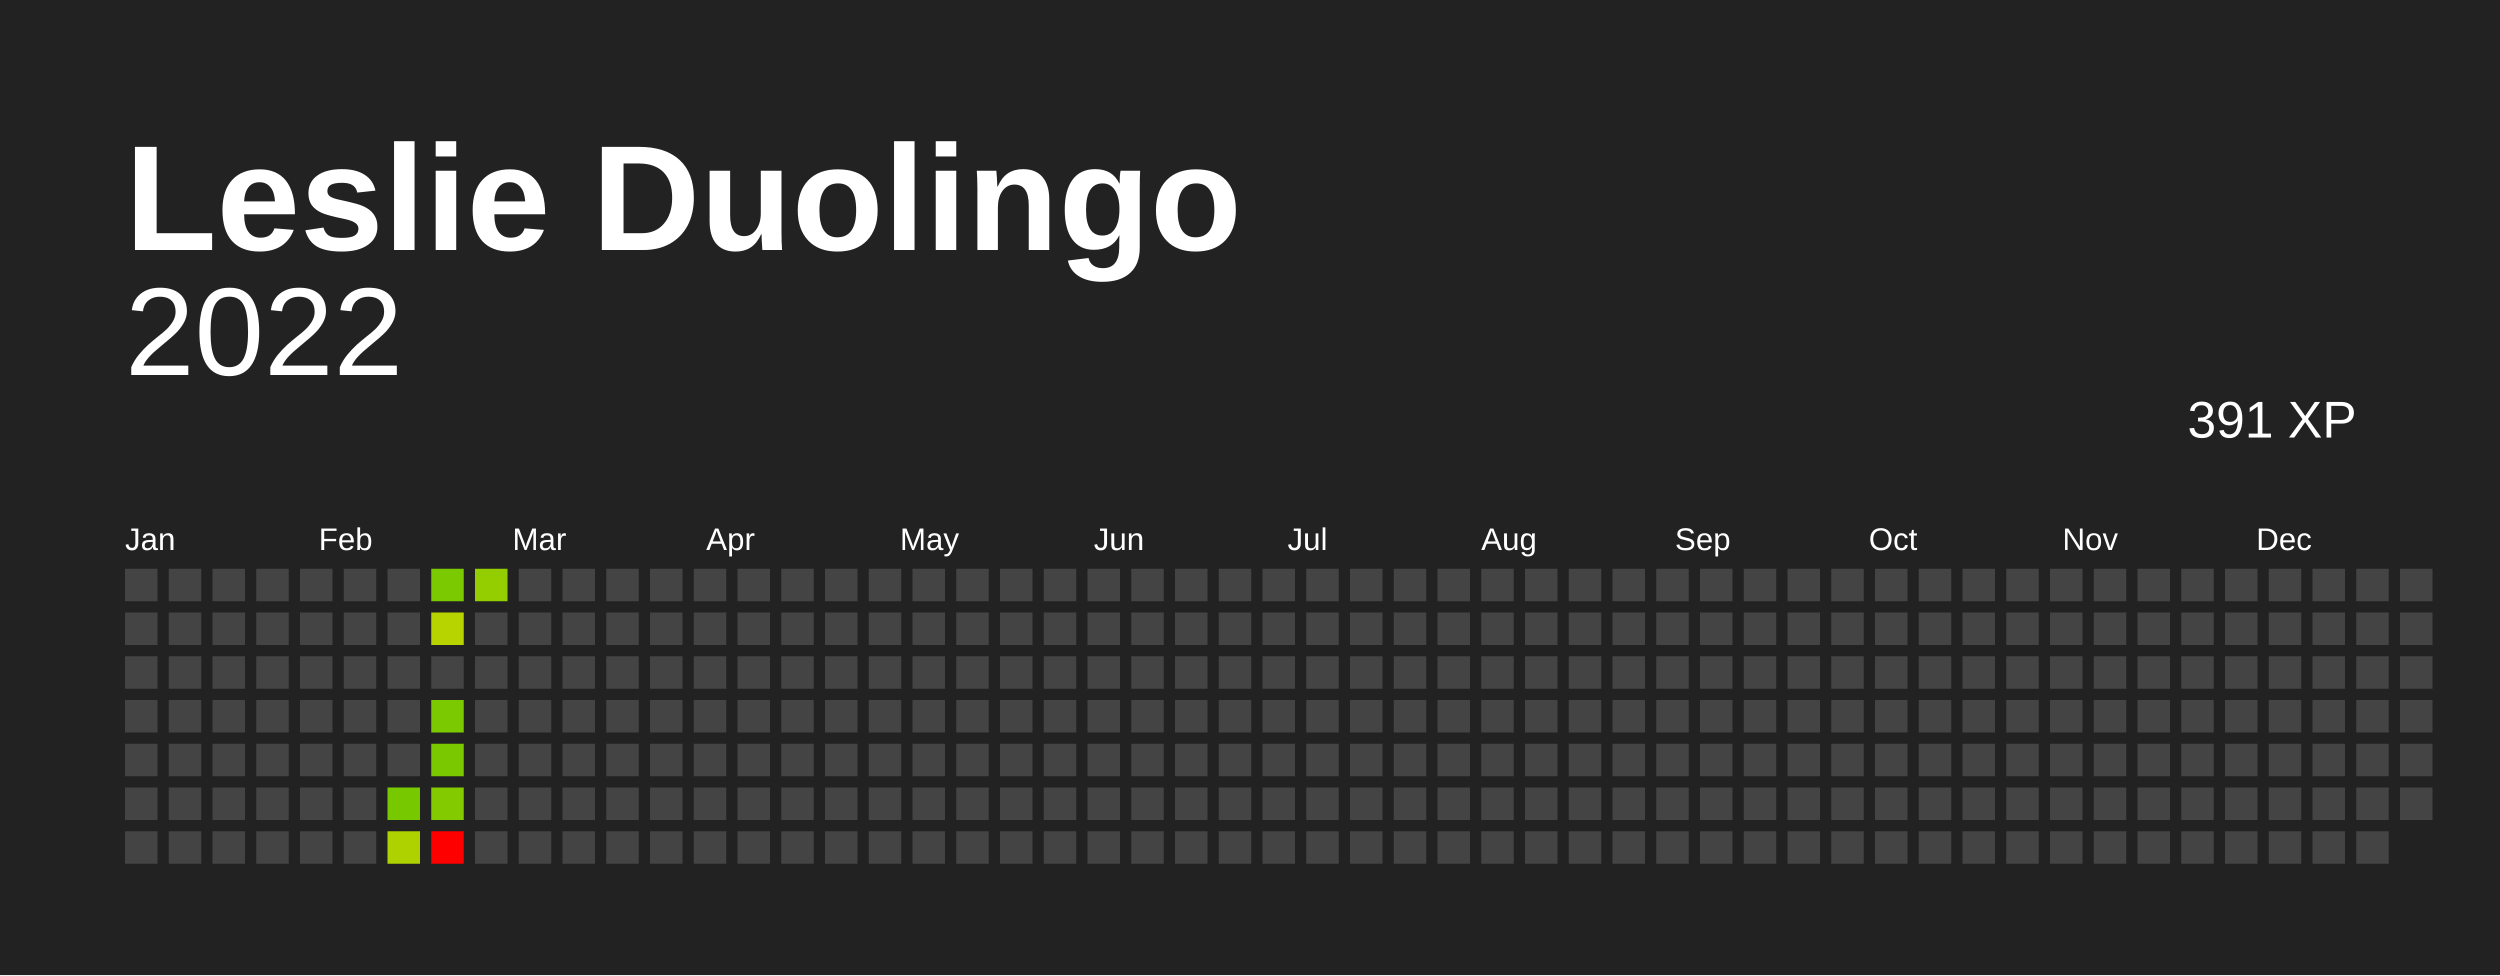
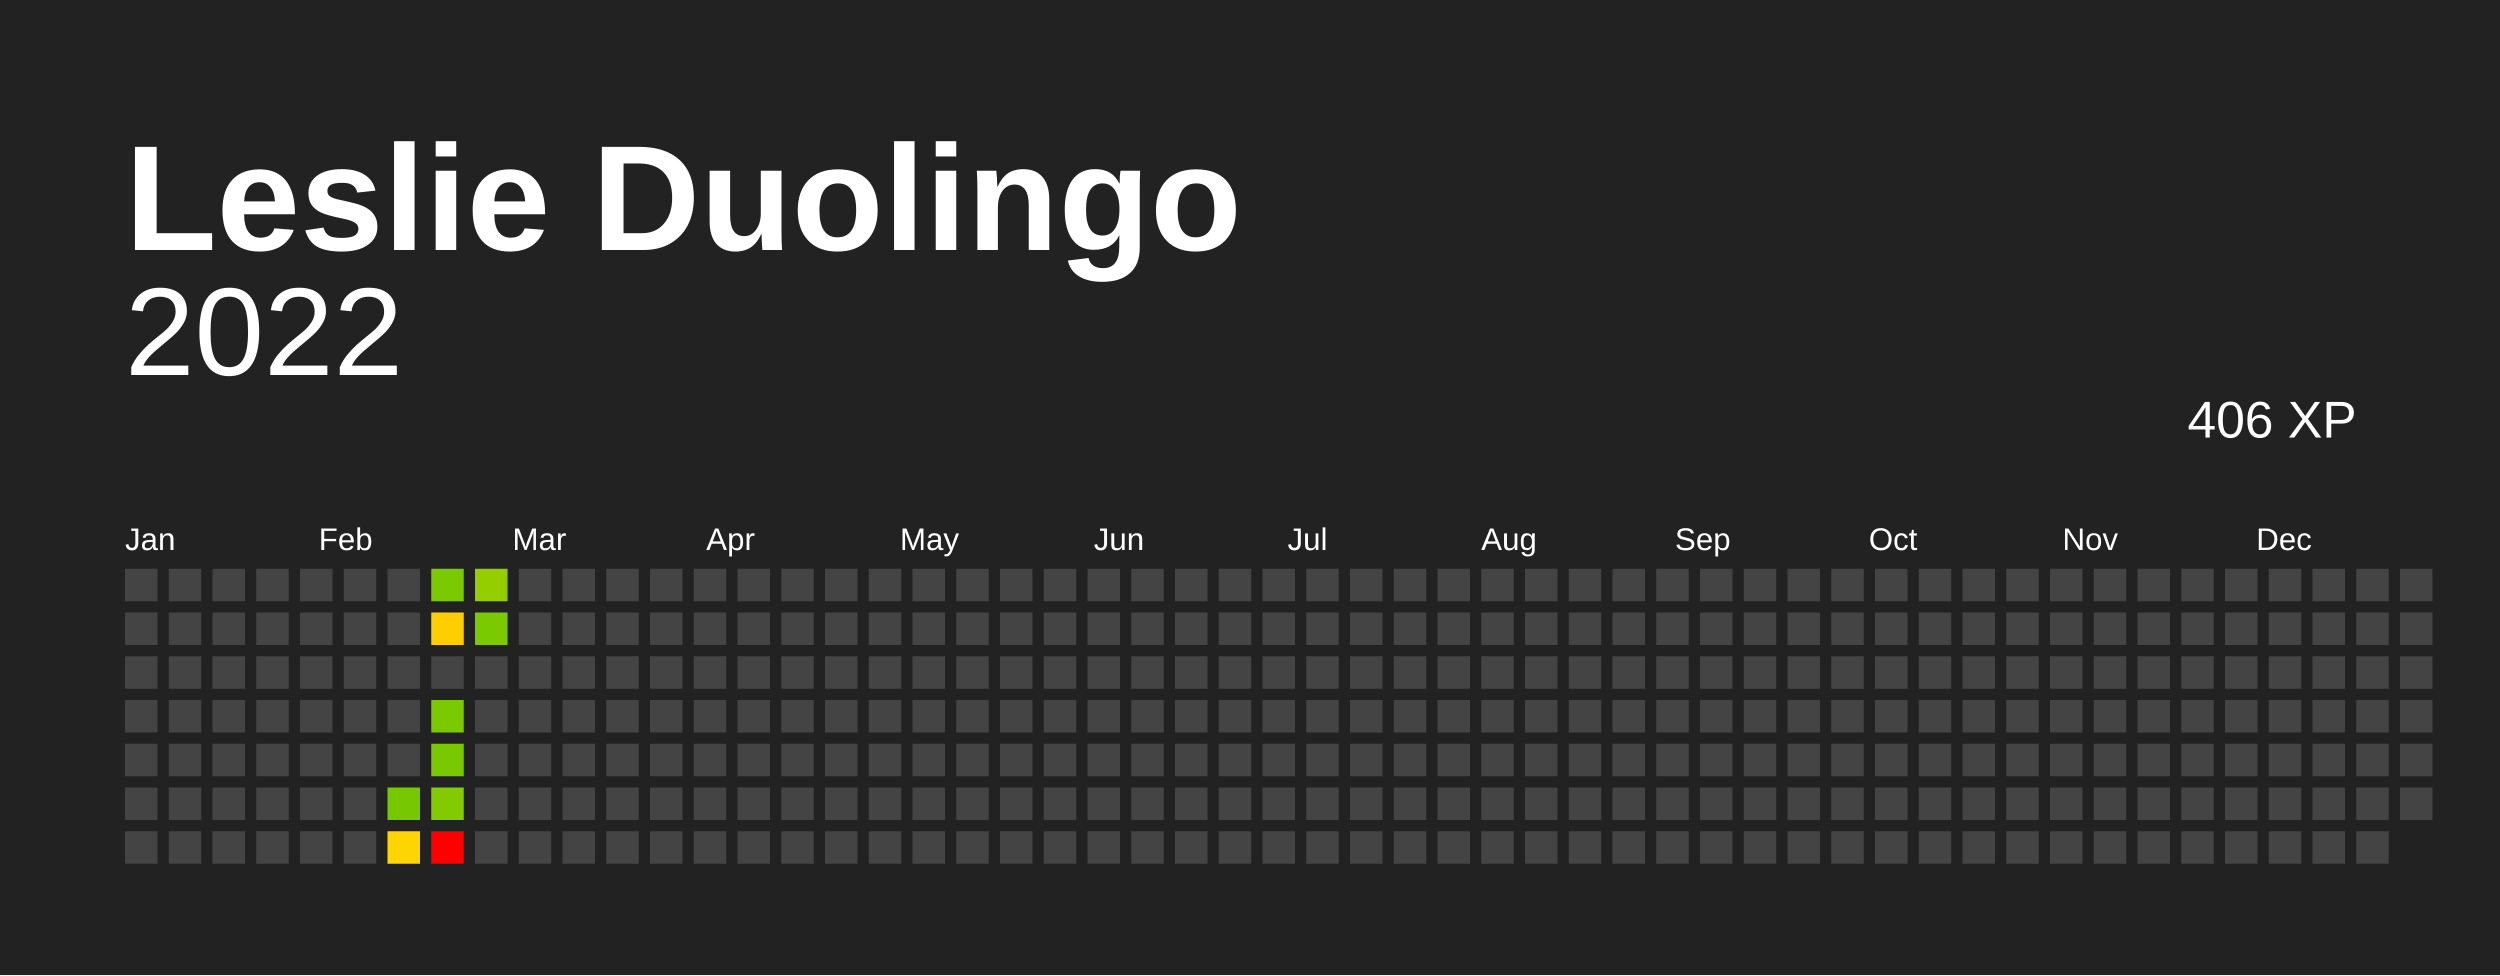
<svg xmlns="http://www.w3.org/2000/svg" baseProfile="full" height="78mm" version="1.1" viewBox="0,0,200,78" width="200mm">
  <defs />
  <rect fill="#222222" height="78" width="200" x="0" y="0" />
  <text fill="#FFFFFF" style="font-size:12px; font-family:Arial; font-weight:bold;" x="10" y="20">Leslie Duolingo</text>
  <text alignment-baseline="hanging" fill="#FFFFFF" style="font-size:10.0px; font-family:Arial;" x="10" y="30">2022</text>
-   <text alignment-baseline="hanging" fill="#FFFFFF" style="font-size:4.125px; font-family:Arial;" x="175" y="35">391 XP</text>
+   <text alignment-baseline="hanging" fill="#FFFFFF" style="font-size:4.125px; font-family:Arial;" x="175" y="35">406 XP</text>
  <text fill="#FFFFFF" style="font-size:2.5px; font-family:Arial" x="10.0" y="44">Jan</text>
  <text fill="#FFFFFF" style="font-size:2.5px; font-family:Arial" x="25.5" y="44">Feb</text>
  <text fill="#FFFFFF" style="font-size:2.5px; font-family:Arial" x="41.0" y="44">Mar</text>
  <text fill="#FFFFFF" style="font-size:2.5px; font-family:Arial" x="56.5" y="44">Apr</text>
  <text fill="#FFFFFF" style="font-size:2.5px; font-family:Arial" x="72.0" y="44">May</text>
  <text fill="#FFFFFF" style="font-size:2.5px; font-family:Arial" x="87.5" y="44">Jun</text>
  <text fill="#FFFFFF" style="font-size:2.5px; font-family:Arial" x="103.0" y="44">Jul</text>
  <text fill="#FFFFFF" style="font-size:2.5px; font-family:Arial" x="118.5" y="44">Aug</text>
  <text fill="#FFFFFF" style="font-size:2.5px; font-family:Arial" x="134.0" y="44">Sep</text>
  <text fill="#FFFFFF" style="font-size:2.5px; font-family:Arial" x="149.5" y="44">Oct</text>
  <text fill="#FFFFFF" style="font-size:2.5px; font-family:Arial" x="165.0" y="44">Nov</text>
  <text fill="#FFFFFF" style="font-size:2.5px; font-family:Arial" x="180.5" y="44">Dec</text>
  <rect fill="#444444" height="2.6" width="2.6" x="10.0" y="45.5" />
  <rect fill="#444444" height="2.6" width="2.6" x="10.0" y="49.0" />
  <rect fill="#444444" height="2.6" width="2.6" x="10.0" y="52.5" />
  <rect fill="#444444" height="2.6" width="2.6" x="10.0" y="56.0" />
  <rect fill="#444444" height="2.6" width="2.6" x="10.0" y="59.5" />
  <rect fill="#444444" height="2.6" width="2.6" x="10.0" y="63.0" />
  <rect fill="#444444" height="2.6" width="2.6" x="10.0" y="66.5" />
  <rect fill="#444444" height="2.6" width="2.6" x="13.5" y="45.5" />
  <rect fill="#444444" height="2.6" width="2.6" x="13.5" y="49.0" />
  <rect fill="#444444" height="2.6" width="2.6" x="13.5" y="52.5" />
  <rect fill="#444444" height="2.6" width="2.6" x="13.5" y="56.0" />
  <rect fill="#444444" height="2.6" width="2.6" x="13.5" y="59.5" />
  <rect fill="#444444" height="2.6" width="2.6" x="13.5" y="63.0" />
  <rect fill="#444444" height="2.6" width="2.6" x="13.5" y="66.5" />
  <rect fill="#444444" height="2.6" width="2.6" x="17.0" y="45.5" />
  <rect fill="#444444" height="2.6" width="2.6" x="17.0" y="49.0" />
  <rect fill="#444444" height="2.6" width="2.6" x="17.0" y="52.5" />
  <rect fill="#444444" height="2.6" width="2.6" x="17.0" y="56.0" />
  <rect fill="#444444" height="2.6" width="2.6" x="17.0" y="59.5" />
  <rect fill="#444444" height="2.6" width="2.6" x="17.0" y="63.0" />
  <rect fill="#444444" height="2.6" width="2.6" x="17.0" y="66.5" />
  <rect fill="#444444" height="2.6" width="2.6" x="20.5" y="45.5" />
  <rect fill="#444444" height="2.6" width="2.6" x="20.5" y="49.0" />
  <rect fill="#444444" height="2.6" width="2.6" x="20.5" y="52.5" />
  <rect fill="#444444" height="2.6" width="2.6" x="20.5" y="56.0" />
  <rect fill="#444444" height="2.6" width="2.6" x="20.5" y="59.5" />
  <rect fill="#444444" height="2.6" width="2.6" x="20.5" y="63.0" />
  <rect fill="#444444" height="2.6" width="2.6" x="20.5" y="66.5" />
  <rect fill="#444444" height="2.6" width="2.6" x="24.0" y="45.5" />
  <rect fill="#444444" height="2.6" width="2.6" x="24.0" y="49.0" />
  <rect fill="#444444" height="2.6" width="2.6" x="24.0" y="52.5" />
  <rect fill="#444444" height="2.6" width="2.6" x="24.0" y="56.0" />
  <rect fill="#444444" height="2.6" width="2.6" x="24.0" y="59.5" />
  <rect fill="#444444" height="2.6" width="2.6" x="24.0" y="63.0" />
  <rect fill="#444444" height="2.6" width="2.6" x="24.0" y="66.5" />
  <rect fill="#444444" height="2.6" width="2.6" x="27.5" y="45.5" />
  <rect fill="#444444" height="2.6" width="2.6" x="27.5" y="49.0" />
  <rect fill="#444444" height="2.6" width="2.6" x="27.5" y="52.5" />
  <rect fill="#444444" height="2.6" width="2.6" x="27.5" y="56.0" />
  <rect fill="#444444" height="2.6" width="2.6" x="27.5" y="59.5" />
  <rect fill="#444444" height="2.6" width="2.6" x="27.5" y="63.0" />
  <rect fill="#444444" height="2.6" width="2.6" x="27.5" y="66.5" />
  <rect fill="#444444" height="2.6" width="2.6" x="31.0" y="45.5" />
  <rect fill="#444444" height="2.6" width="2.6" x="31.0" y="49.0" />
  <rect fill="#444444" height="2.6" width="2.6" x="31.0" y="52.5" />
  <rect fill="#444444" height="2.6" width="2.6" x="31.0" y="56.0" />
  <rect fill="#444444" height="2.6" width="2.6" x="31.0" y="59.5" />
  <rect fill="#78c800" height="2.6" width="2.6" x="31.0" y="63.0" />
-   <rect fill="#aed100" height="2.6" width="2.6" x="31.0" y="66.5" />
+   <rect fill="#ffd500" height="2.6" width="2.6" x="31.0" y="66.5" />
  <rect fill="#7bc900" height="2.6" width="2.6" x="34.5" y="45.5" />
-   <rect fill="#b7d300" height="2.6" width="2.6" x="34.5" y="49.0" />
+   <rect fill="#ffce00" height="2.6" width="2.6" x="34.5" y="49.0" />
  <rect fill="#444444" height="2.6" width="2.6" x="34.5" y="52.5" />
  <rect fill="#7bc900" height="2.6" width="2.6" x="34.5" y="56.0" />
  <rect fill="#7ac800" height="2.6" width="2.6" x="34.5" y="59.5" />
  <rect fill="#84ca00" height="2.6" width="2.6" x="34.5" y="63.0" />
  <rect fill="red" height="2.6" width="2.6" x="34.5" y="66.5" />
  <rect fill="#94cd00" height="2.6" width="2.6" x="38.0" y="45.5" />
-   <rect fill="#444444" height="2.6" width="2.6" x="38.0" y="49.0" />
+   <rect fill="#7bc900" height="2.6" width="2.6" x="38.0" y="49.0" />
  <rect fill="#444444" height="2.6" width="2.6" x="38.0" y="52.5" />
  <rect fill="#444444" height="2.6" width="2.6" x="38.0" y="56.0" />
  <rect fill="#444444" height="2.6" width="2.6" x="38.0" y="59.5" />
  <rect fill="#444444" height="2.6" width="2.6" x="38.0" y="63.0" />
  <rect fill="#444444" height="2.6" width="2.6" x="38.0" y="66.5" />
  <rect fill="#444444" height="2.6" width="2.6" x="41.5" y="45.5" />
  <rect fill="#444444" height="2.6" width="2.6" x="41.5" y="49.0" />
  <rect fill="#444444" height="2.6" width="2.6" x="41.5" y="52.5" />
  <rect fill="#444444" height="2.6" width="2.6" x="41.5" y="56.0" />
  <rect fill="#444444" height="2.6" width="2.6" x="41.5" y="59.5" />
  <rect fill="#444444" height="2.6" width="2.6" x="41.5" y="63.0" />
  <rect fill="#444444" height="2.6" width="2.6" x="41.5" y="66.5" />
  <rect fill="#444444" height="2.6" width="2.6" x="45.0" y="45.5" />
  <rect fill="#444444" height="2.6" width="2.6" x="45.0" y="49.0" />
  <rect fill="#444444" height="2.6" width="2.6" x="45.0" y="52.5" />
  <rect fill="#444444" height="2.6" width="2.6" x="45.0" y="56.0" />
  <rect fill="#444444" height="2.6" width="2.6" x="45.0" y="59.5" />
  <rect fill="#444444" height="2.6" width="2.6" x="45.0" y="63.0" />
  <rect fill="#444444" height="2.6" width="2.6" x="45.0" y="66.5" />
  <rect fill="#444444" height="2.6" width="2.6" x="48.5" y="45.5" />
  <rect fill="#444444" height="2.6" width="2.6" x="48.5" y="49.0" />
  <rect fill="#444444" height="2.6" width="2.6" x="48.5" y="52.5" />
  <rect fill="#444444" height="2.6" width="2.6" x="48.5" y="56.0" />
  <rect fill="#444444" height="2.6" width="2.6" x="48.5" y="59.5" />
  <rect fill="#444444" height="2.6" width="2.6" x="48.5" y="63.0" />
  <rect fill="#444444" height="2.6" width="2.6" x="48.5" y="66.5" />
  <rect fill="#444444" height="2.6" width="2.6" x="52.0" y="45.5" />
  <rect fill="#444444" height="2.6" width="2.6" x="52.0" y="49.0" />
  <rect fill="#444444" height="2.6" width="2.6" x="52.0" y="52.5" />
  <rect fill="#444444" height="2.6" width="2.6" x="52.0" y="56.0" />
  <rect fill="#444444" height="2.6" width="2.6" x="52.0" y="59.5" />
  <rect fill="#444444" height="2.6" width="2.6" x="52.0" y="63.0" />
  <rect fill="#444444" height="2.6" width="2.6" x="52.0" y="66.5" />
  <rect fill="#444444" height="2.6" width="2.6" x="55.5" y="45.5" />
  <rect fill="#444444" height="2.6" width="2.6" x="55.5" y="49.0" />
  <rect fill="#444444" height="2.6" width="2.6" x="55.5" y="52.5" />
  <rect fill="#444444" height="2.6" width="2.6" x="55.5" y="56.0" />
  <rect fill="#444444" height="2.6" width="2.6" x="55.5" y="59.5" />
  <rect fill="#444444" height="2.6" width="2.6" x="55.5" y="63.0" />
  <rect fill="#444444" height="2.6" width="2.6" x="55.5" y="66.5" />
  <rect fill="#444444" height="2.6" width="2.6" x="59.0" y="45.5" />
  <rect fill="#444444" height="2.6" width="2.6" x="59.0" y="49.0" />
  <rect fill="#444444" height="2.6" width="2.6" x="59.0" y="52.5" />
  <rect fill="#444444" height="2.6" width="2.6" x="59.0" y="56.0" />
  <rect fill="#444444" height="2.6" width="2.6" x="59.0" y="59.5" />
  <rect fill="#444444" height="2.6" width="2.6" x="59.0" y="63.0" />
  <rect fill="#444444" height="2.6" width="2.6" x="59.0" y="66.5" />
  <rect fill="#444444" height="2.6" width="2.6" x="62.5" y="45.5" />
  <rect fill="#444444" height="2.6" width="2.6" x="62.5" y="49.0" />
  <rect fill="#444444" height="2.6" width="2.6" x="62.5" y="52.5" />
  <rect fill="#444444" height="2.6" width="2.6" x="62.5" y="56.0" />
  <rect fill="#444444" height="2.6" width="2.6" x="62.5" y="59.5" />
  <rect fill="#444444" height="2.6" width="2.6" x="62.5" y="63.0" />
  <rect fill="#444444" height="2.6" width="2.6" x="62.5" y="66.5" />
  <rect fill="#444444" height="2.6" width="2.6" x="66.0" y="45.5" />
  <rect fill="#444444" height="2.6" width="2.6" x="66.0" y="49.0" />
  <rect fill="#444444" height="2.6" width="2.6" x="66.0" y="52.5" />
  <rect fill="#444444" height="2.6" width="2.6" x="66.0" y="56.0" />
  <rect fill="#444444" height="2.6" width="2.6" x="66.0" y="59.5" />
  <rect fill="#444444" height="2.6" width="2.6" x="66.0" y="63.0" />
  <rect fill="#444444" height="2.6" width="2.6" x="66.0" y="66.5" />
  <rect fill="#444444" height="2.6" width="2.6" x="69.5" y="45.5" />
  <rect fill="#444444" height="2.6" width="2.6" x="69.5" y="49.0" />
  <rect fill="#444444" height="2.6" width="2.6" x="69.5" y="52.5" />
  <rect fill="#444444" height="2.6" width="2.6" x="69.5" y="56.0" />
  <rect fill="#444444" height="2.6" width="2.6" x="69.5" y="59.5" />
  <rect fill="#444444" height="2.6" width="2.6" x="69.5" y="63.0" />
  <rect fill="#444444" height="2.6" width="2.6" x="69.5" y="66.5" />
  <rect fill="#444444" height="2.6" width="2.6" x="73.0" y="45.5" />
  <rect fill="#444444" height="2.6" width="2.6" x="73.0" y="49.0" />
  <rect fill="#444444" height="2.6" width="2.6" x="73.0" y="52.5" />
  <rect fill="#444444" height="2.6" width="2.6" x="73.0" y="56.0" />
  <rect fill="#444444" height="2.6" width="2.6" x="73.0" y="59.5" />
  <rect fill="#444444" height="2.6" width="2.6" x="73.0" y="63.0" />
  <rect fill="#444444" height="2.6" width="2.6" x="73.0" y="66.5" />
  <rect fill="#444444" height="2.6" width="2.6" x="76.5" y="45.5" />
  <rect fill="#444444" height="2.6" width="2.6" x="76.5" y="49.0" />
  <rect fill="#444444" height="2.6" width="2.6" x="76.5" y="52.5" />
  <rect fill="#444444" height="2.6" width="2.6" x="76.5" y="56.0" />
  <rect fill="#444444" height="2.6" width="2.6" x="76.5" y="59.5" />
  <rect fill="#444444" height="2.6" width="2.6" x="76.5" y="63.0" />
  <rect fill="#444444" height="2.6" width="2.6" x="76.5" y="66.5" />
  <rect fill="#444444" height="2.6" width="2.6" x="80.0" y="45.5" />
  <rect fill="#444444" height="2.6" width="2.6" x="80.0" y="49.0" />
  <rect fill="#444444" height="2.6" width="2.6" x="80.0" y="52.5" />
  <rect fill="#444444" height="2.6" width="2.6" x="80.0" y="56.0" />
  <rect fill="#444444" height="2.6" width="2.6" x="80.0" y="59.5" />
  <rect fill="#444444" height="2.6" width="2.6" x="80.0" y="63.0" />
  <rect fill="#444444" height="2.6" width="2.6" x="80.0" y="66.5" />
  <rect fill="#444444" height="2.6" width="2.6" x="83.5" y="45.5" />
  <rect fill="#444444" height="2.6" width="2.6" x="83.5" y="49.0" />
  <rect fill="#444444" height="2.6" width="2.6" x="83.5" y="52.5" />
  <rect fill="#444444" height="2.6" width="2.6" x="83.5" y="56.0" />
  <rect fill="#444444" height="2.6" width="2.6" x="83.5" y="59.5" />
  <rect fill="#444444" height="2.6" width="2.6" x="83.5" y="63.0" />
  <rect fill="#444444" height="2.6" width="2.6" x="83.5" y="66.5" />
  <rect fill="#444444" height="2.6" width="2.6" x="87.0" y="45.5" />
  <rect fill="#444444" height="2.6" width="2.6" x="87.0" y="49.0" />
  <rect fill="#444444" height="2.6" width="2.6" x="87.0" y="52.5" />
  <rect fill="#444444" height="2.6" width="2.6" x="87.0" y="56.0" />
  <rect fill="#444444" height="2.6" width="2.6" x="87.0" y="59.5" />
  <rect fill="#444444" height="2.6" width="2.6" x="87.0" y="63.0" />
  <rect fill="#444444" height="2.6" width="2.6" x="87.0" y="66.5" />
  <rect fill="#444444" height="2.6" width="2.6" x="90.5" y="45.5" />
  <rect fill="#444444" height="2.6" width="2.6" x="90.5" y="49.0" />
  <rect fill="#444444" height="2.6" width="2.6" x="90.5" y="52.5" />
  <rect fill="#444444" height="2.6" width="2.6" x="90.5" y="56.0" />
  <rect fill="#444444" height="2.6" width="2.6" x="90.5" y="59.5" />
  <rect fill="#444444" height="2.6" width="2.6" x="90.5" y="63.0" />
  <rect fill="#444444" height="2.6" width="2.6" x="90.5" y="66.5" />
  <rect fill="#444444" height="2.6" width="2.6" x="94.0" y="45.5" />
  <rect fill="#444444" height="2.6" width="2.6" x="94.0" y="49.0" />
  <rect fill="#444444" height="2.6" width="2.6" x="94.0" y="52.5" />
  <rect fill="#444444" height="2.6" width="2.6" x="94.0" y="56.0" />
  <rect fill="#444444" height="2.6" width="2.6" x="94.0" y="59.5" />
  <rect fill="#444444" height="2.6" width="2.6" x="94.0" y="63.0" />
  <rect fill="#444444" height="2.6" width="2.6" x="94.0" y="66.5" />
  <rect fill="#444444" height="2.6" width="2.6" x="97.5" y="45.5" />
  <rect fill="#444444" height="2.6" width="2.6" x="97.5" y="49.0" />
  <rect fill="#444444" height="2.6" width="2.6" x="97.5" y="52.5" />
  <rect fill="#444444" height="2.6" width="2.6" x="97.5" y="56.0" />
  <rect fill="#444444" height="2.6" width="2.6" x="97.5" y="59.5" />
  <rect fill="#444444" height="2.6" width="2.6" x="97.5" y="63.0" />
  <rect fill="#444444" height="2.6" width="2.6" x="97.5" y="66.5" />
  <rect fill="#444444" height="2.6" width="2.6" x="101.0" y="45.5" />
  <rect fill="#444444" height="2.6" width="2.6" x="101.0" y="49.0" />
  <rect fill="#444444" height="2.6" width="2.6" x="101.0" y="52.5" />
  <rect fill="#444444" height="2.6" width="2.6" x="101.0" y="56.0" />
  <rect fill="#444444" height="2.6" width="2.6" x="101.0" y="59.5" />
  <rect fill="#444444" height="2.6" width="2.6" x="101.0" y="63.0" />
  <rect fill="#444444" height="2.6" width="2.6" x="101.0" y="66.5" />
  <rect fill="#444444" height="2.6" width="2.6" x="104.5" y="45.5" />
  <rect fill="#444444" height="2.6" width="2.6" x="104.5" y="49.0" />
  <rect fill="#444444" height="2.6" width="2.6" x="104.5" y="52.5" />
  <rect fill="#444444" height="2.6" width="2.6" x="104.5" y="56.0" />
  <rect fill="#444444" height="2.6" width="2.6" x="104.5" y="59.5" />
  <rect fill="#444444" height="2.6" width="2.6" x="104.5" y="63.0" />
  <rect fill="#444444" height="2.6" width="2.6" x="104.5" y="66.5" />
  <rect fill="#444444" height="2.6" width="2.6" x="108.0" y="45.5" />
  <rect fill="#444444" height="2.6" width="2.6" x="108.0" y="49.0" />
  <rect fill="#444444" height="2.6" width="2.6" x="108.0" y="52.5" />
  <rect fill="#444444" height="2.6" width="2.6" x="108.0" y="56.0" />
  <rect fill="#444444" height="2.6" width="2.6" x="108.0" y="59.5" />
  <rect fill="#444444" height="2.6" width="2.6" x="108.0" y="63.0" />
  <rect fill="#444444" height="2.6" width="2.6" x="108.0" y="66.5" />
  <rect fill="#444444" height="2.6" width="2.6" x="111.5" y="45.5" />
  <rect fill="#444444" height="2.6" width="2.6" x="111.5" y="49.0" />
  <rect fill="#444444" height="2.6" width="2.6" x="111.5" y="52.5" />
  <rect fill="#444444" height="2.6" width="2.6" x="111.5" y="56.0" />
  <rect fill="#444444" height="2.6" width="2.6" x="111.5" y="59.5" />
  <rect fill="#444444" height="2.6" width="2.6" x="111.5" y="63.0" />
  <rect fill="#444444" height="2.6" width="2.6" x="111.5" y="66.5" />
  <rect fill="#444444" height="2.6" width="2.6" x="115.0" y="45.5" />
  <rect fill="#444444" height="2.6" width="2.6" x="115.0" y="49.0" />
  <rect fill="#444444" height="2.6" width="2.6" x="115.0" y="52.5" />
  <rect fill="#444444" height="2.6" width="2.6" x="115.0" y="56.0" />
  <rect fill="#444444" height="2.6" width="2.6" x="115.0" y="59.5" />
  <rect fill="#444444" height="2.6" width="2.6" x="115.0" y="63.0" />
  <rect fill="#444444" height="2.6" width="2.6" x="115.0" y="66.5" />
  <rect fill="#444444" height="2.6" width="2.6" x="118.5" y="45.5" />
  <rect fill="#444444" height="2.6" width="2.6" x="118.5" y="49.0" />
  <rect fill="#444444" height="2.6" width="2.6" x="118.5" y="52.5" />
  <rect fill="#444444" height="2.6" width="2.6" x="118.5" y="56.0" />
  <rect fill="#444444" height="2.6" width="2.6" x="118.5" y="59.5" />
  <rect fill="#444444" height="2.6" width="2.6" x="118.5" y="63.0" />
  <rect fill="#444444" height="2.6" width="2.6" x="118.5" y="66.5" />
  <rect fill="#444444" height="2.6" width="2.6" x="122.0" y="45.5" />
  <rect fill="#444444" height="2.6" width="2.6" x="122.0" y="49.0" />
  <rect fill="#444444" height="2.6" width="2.6" x="122.0" y="52.5" />
  <rect fill="#444444" height="2.6" width="2.6" x="122.0" y="56.0" />
  <rect fill="#444444" height="2.6" width="2.6" x="122.0" y="59.5" />
  <rect fill="#444444" height="2.6" width="2.6" x="122.0" y="63.0" />
  <rect fill="#444444" height="2.6" width="2.6" x="122.0" y="66.5" />
  <rect fill="#444444" height="2.6" width="2.6" x="125.5" y="45.5" />
  <rect fill="#444444" height="2.6" width="2.6" x="125.5" y="49.0" />
  <rect fill="#444444" height="2.6" width="2.6" x="125.5" y="52.5" />
  <rect fill="#444444" height="2.6" width="2.6" x="125.5" y="56.0" />
  <rect fill="#444444" height="2.6" width="2.6" x="125.5" y="59.5" />
  <rect fill="#444444" height="2.6" width="2.6" x="125.5" y="63.0" />
  <rect fill="#444444" height="2.6" width="2.6" x="125.5" y="66.5" />
  <rect fill="#444444" height="2.6" width="2.6" x="129.0" y="45.5" />
  <rect fill="#444444" height="2.6" width="2.6" x="129.0" y="49.0" />
  <rect fill="#444444" height="2.6" width="2.6" x="129.0" y="52.5" />
  <rect fill="#444444" height="2.6" width="2.6" x="129.0" y="56.0" />
  <rect fill="#444444" height="2.6" width="2.6" x="129.0" y="59.5" />
  <rect fill="#444444" height="2.6" width="2.6" x="129.0" y="63.0" />
  <rect fill="#444444" height="2.6" width="2.6" x="129.0" y="66.5" />
  <rect fill="#444444" height="2.6" width="2.6" x="132.5" y="45.5" />
  <rect fill="#444444" height="2.6" width="2.6" x="132.5" y="49.0" />
  <rect fill="#444444" height="2.6" width="2.6" x="132.5" y="52.5" />
  <rect fill="#444444" height="2.6" width="2.6" x="132.5" y="56.0" />
  <rect fill="#444444" height="2.6" width="2.6" x="132.5" y="59.5" />
  <rect fill="#444444" height="2.6" width="2.6" x="132.5" y="63.0" />
  <rect fill="#444444" height="2.6" width="2.6" x="132.5" y="66.5" />
  <rect fill="#444444" height="2.6" width="2.6" x="136.0" y="45.5" />
  <rect fill="#444444" height="2.6" width="2.6" x="136.0" y="49.0" />
  <rect fill="#444444" height="2.6" width="2.6" x="136.0" y="52.5" />
  <rect fill="#444444" height="2.6" width="2.6" x="136.0" y="56.0" />
  <rect fill="#444444" height="2.6" width="2.6" x="136.0" y="59.5" />
  <rect fill="#444444" height="2.6" width="2.6" x="136.0" y="63.0" />
  <rect fill="#444444" height="2.6" width="2.6" x="136.0" y="66.5" />
  <rect fill="#444444" height="2.6" width="2.6" x="139.5" y="45.5" />
  <rect fill="#444444" height="2.6" width="2.6" x="139.5" y="49.0" />
  <rect fill="#444444" height="2.6" width="2.6" x="139.5" y="52.5" />
  <rect fill="#444444" height="2.6" width="2.6" x="139.5" y="56.0" />
  <rect fill="#444444" height="2.6" width="2.6" x="139.5" y="59.5" />
  <rect fill="#444444" height="2.6" width="2.6" x="139.5" y="63.0" />
  <rect fill="#444444" height="2.6" width="2.6" x="139.5" y="66.5" />
  <rect fill="#444444" height="2.6" width="2.6" x="143.0" y="45.5" />
  <rect fill="#444444" height="2.6" width="2.6" x="143.0" y="49.0" />
  <rect fill="#444444" height="2.6" width="2.6" x="143.0" y="52.5" />
  <rect fill="#444444" height="2.6" width="2.6" x="143.0" y="56.0" />
  <rect fill="#444444" height="2.6" width="2.6" x="143.0" y="59.5" />
  <rect fill="#444444" height="2.6" width="2.6" x="143.0" y="63.0" />
  <rect fill="#444444" height="2.6" width="2.6" x="143.0" y="66.5" />
  <rect fill="#444444" height="2.6" width="2.6" x="146.5" y="45.5" />
  <rect fill="#444444" height="2.6" width="2.6" x="146.5" y="49.0" />
  <rect fill="#444444" height="2.6" width="2.6" x="146.5" y="52.5" />
  <rect fill="#444444" height="2.6" width="2.6" x="146.5" y="56.0" />
  <rect fill="#444444" height="2.6" width="2.6" x="146.5" y="59.5" />
  <rect fill="#444444" height="2.6" width="2.6" x="146.5" y="63.0" />
  <rect fill="#444444" height="2.6" width="2.6" x="146.5" y="66.5" />
  <rect fill="#444444" height="2.6" width="2.6" x="150.0" y="45.5" />
  <rect fill="#444444" height="2.6" width="2.6" x="150.0" y="49.0" />
  <rect fill="#444444" height="2.6" width="2.6" x="150.0" y="52.5" />
  <rect fill="#444444" height="2.6" width="2.6" x="150.0" y="56.0" />
  <rect fill="#444444" height="2.6" width="2.6" x="150.0" y="59.5" />
  <rect fill="#444444" height="2.6" width="2.6" x="150.0" y="63.0" />
  <rect fill="#444444" height="2.6" width="2.6" x="150.0" y="66.5" />
  <rect fill="#444444" height="2.6" width="2.6" x="153.5" y="45.5" />
  <rect fill="#444444" height="2.6" width="2.6" x="153.5" y="49.0" />
  <rect fill="#444444" height="2.6" width="2.6" x="153.5" y="52.5" />
  <rect fill="#444444" height="2.6" width="2.6" x="153.5" y="56.0" />
  <rect fill="#444444" height="2.6" width="2.6" x="153.5" y="59.5" />
  <rect fill="#444444" height="2.6" width="2.6" x="153.5" y="63.0" />
  <rect fill="#444444" height="2.6" width="2.6" x="153.5" y="66.5" />
  <rect fill="#444444" height="2.6" width="2.6" x="157.0" y="45.5" />
  <rect fill="#444444" height="2.6" width="2.6" x="157.0" y="49.0" />
  <rect fill="#444444" height="2.6" width="2.6" x="157.0" y="52.5" />
  <rect fill="#444444" height="2.6" width="2.6" x="157.0" y="56.0" />
  <rect fill="#444444" height="2.6" width="2.6" x="157.0" y="59.5" />
  <rect fill="#444444" height="2.6" width="2.6" x="157.0" y="63.0" />
  <rect fill="#444444" height="2.6" width="2.6" x="157.0" y="66.5" />
  <rect fill="#444444" height="2.6" width="2.6" x="160.5" y="45.5" />
  <rect fill="#444444" height="2.6" width="2.6" x="160.5" y="49.0" />
  <rect fill="#444444" height="2.6" width="2.6" x="160.5" y="52.5" />
  <rect fill="#444444" height="2.6" width="2.6" x="160.5" y="56.0" />
  <rect fill="#444444" height="2.6" width="2.6" x="160.5" y="59.5" />
  <rect fill="#444444" height="2.6" width="2.6" x="160.5" y="63.0" />
  <rect fill="#444444" height="2.6" width="2.6" x="160.5" y="66.5" />
  <rect fill="#444444" height="2.6" width="2.6" x="164.0" y="45.5" />
  <rect fill="#444444" height="2.6" width="2.6" x="164.0" y="49.0" />
  <rect fill="#444444" height="2.6" width="2.6" x="164.0" y="52.5" />
  <rect fill="#444444" height="2.6" width="2.6" x="164.0" y="56.0" />
  <rect fill="#444444" height="2.6" width="2.6" x="164.0" y="59.5" />
  <rect fill="#444444" height="2.6" width="2.6" x="164.0" y="63.0" />
  <rect fill="#444444" height="2.6" width="2.6" x="164.0" y="66.5" />
  <rect fill="#444444" height="2.6" width="2.6" x="167.5" y="45.5" />
  <rect fill="#444444" height="2.6" width="2.6" x="167.5" y="49.0" />
  <rect fill="#444444" height="2.6" width="2.6" x="167.5" y="52.5" />
  <rect fill="#444444" height="2.6" width="2.6" x="167.5" y="56.0" />
  <rect fill="#444444" height="2.6" width="2.6" x="167.5" y="59.5" />
  <rect fill="#444444" height="2.6" width="2.6" x="167.5" y="63.0" />
  <rect fill="#444444" height="2.6" width="2.6" x="167.5" y="66.5" />
  <rect fill="#444444" height="2.6" width="2.6" x="171.0" y="45.5" />
  <rect fill="#444444" height="2.6" width="2.6" x="171.0" y="49.0" />
  <rect fill="#444444" height="2.6" width="2.6" x="171.0" y="52.5" />
  <rect fill="#444444" height="2.6" width="2.6" x="171.0" y="56.0" />
  <rect fill="#444444" height="2.6" width="2.6" x="171.0" y="59.5" />
  <rect fill="#444444" height="2.6" width="2.6" x="171.0" y="63.0" />
  <rect fill="#444444" height="2.6" width="2.6" x="171.0" y="66.5" />
  <rect fill="#444444" height="2.6" width="2.6" x="174.5" y="45.5" />
  <rect fill="#444444" height="2.6" width="2.6" x="174.5" y="49.0" />
  <rect fill="#444444" height="2.6" width="2.6" x="174.5" y="52.5" />
  <rect fill="#444444" height="2.6" width="2.6" x="174.5" y="56.0" />
  <rect fill="#444444" height="2.6" width="2.6" x="174.5" y="59.5" />
  <rect fill="#444444" height="2.6" width="2.6" x="174.5" y="63.0" />
  <rect fill="#444444" height="2.6" width="2.6" x="174.5" y="66.5" />
  <rect fill="#444444" height="2.6" width="2.6" x="178.0" y="45.5" />
  <rect fill="#444444" height="2.6" width="2.6" x="178.0" y="49.0" />
  <rect fill="#444444" height="2.6" width="2.6" x="178.0" y="52.5" />
  <rect fill="#444444" height="2.6" width="2.6" x="178.0" y="56.0" />
  <rect fill="#444444" height="2.6" width="2.6" x="178.0" y="59.5" />
  <rect fill="#444444" height="2.6" width="2.6" x="178.0" y="63.0" />
  <rect fill="#444444" height="2.6" width="2.6" x="178.0" y="66.5" />
  <rect fill="#444444" height="2.6" width="2.6" x="181.5" y="45.5" />
  <rect fill="#444444" height="2.6" width="2.6" x="181.5" y="49.0" />
  <rect fill="#444444" height="2.6" width="2.6" x="181.5" y="52.5" />
  <rect fill="#444444" height="2.6" width="2.6" x="181.5" y="56.0" />
  <rect fill="#444444" height="2.6" width="2.6" x="181.5" y="59.5" />
  <rect fill="#444444" height="2.6" width="2.6" x="181.5" y="63.0" />
  <rect fill="#444444" height="2.6" width="2.6" x="181.5" y="66.5" />
  <rect fill="#444444" height="2.6" width="2.6" x="185.0" y="45.5" />
  <rect fill="#444444" height="2.6" width="2.6" x="185.0" y="49.0" />
  <rect fill="#444444" height="2.6" width="2.6" x="185.0" y="52.5" />
  <rect fill="#444444" height="2.6" width="2.6" x="185.0" y="56.0" />
  <rect fill="#444444" height="2.6" width="2.6" x="185.0" y="59.5" />
  <rect fill="#444444" height="2.6" width="2.6" x="185.0" y="63.0" />
  <rect fill="#444444" height="2.6" width="2.6" x="185.0" y="66.5" />
  <rect fill="#444444" height="2.6" width="2.6" x="188.5" y="45.5" />
  <rect fill="#444444" height="2.6" width="2.6" x="188.5" y="49.0" />
  <rect fill="#444444" height="2.6" width="2.6" x="188.5" y="52.5" />
  <rect fill="#444444" height="2.6" width="2.6" x="188.5" y="56.0" />
  <rect fill="#444444" height="2.6" width="2.6" x="188.5" y="59.5" />
  <rect fill="#444444" height="2.6" width="2.6" x="188.5" y="63.0" />
  <rect fill="#444444" height="2.6" width="2.6" x="188.5" y="66.5" />
  <rect fill="#444444" height="2.6" width="2.6" x="192.0" y="45.5" />
  <rect fill="#444444" height="2.6" width="2.6" x="192.0" y="49.0" />
  <rect fill="#444444" height="2.6" width="2.6" x="192.0" y="52.5" />
  <rect fill="#444444" height="2.6" width="2.6" x="192.0" y="56.0" />
  <rect fill="#444444" height="2.6" width="2.6" x="192.0" y="59.5" />
  <rect fill="#444444" height="2.6" width="2.6" x="192.0" y="63.0" />
</svg>
